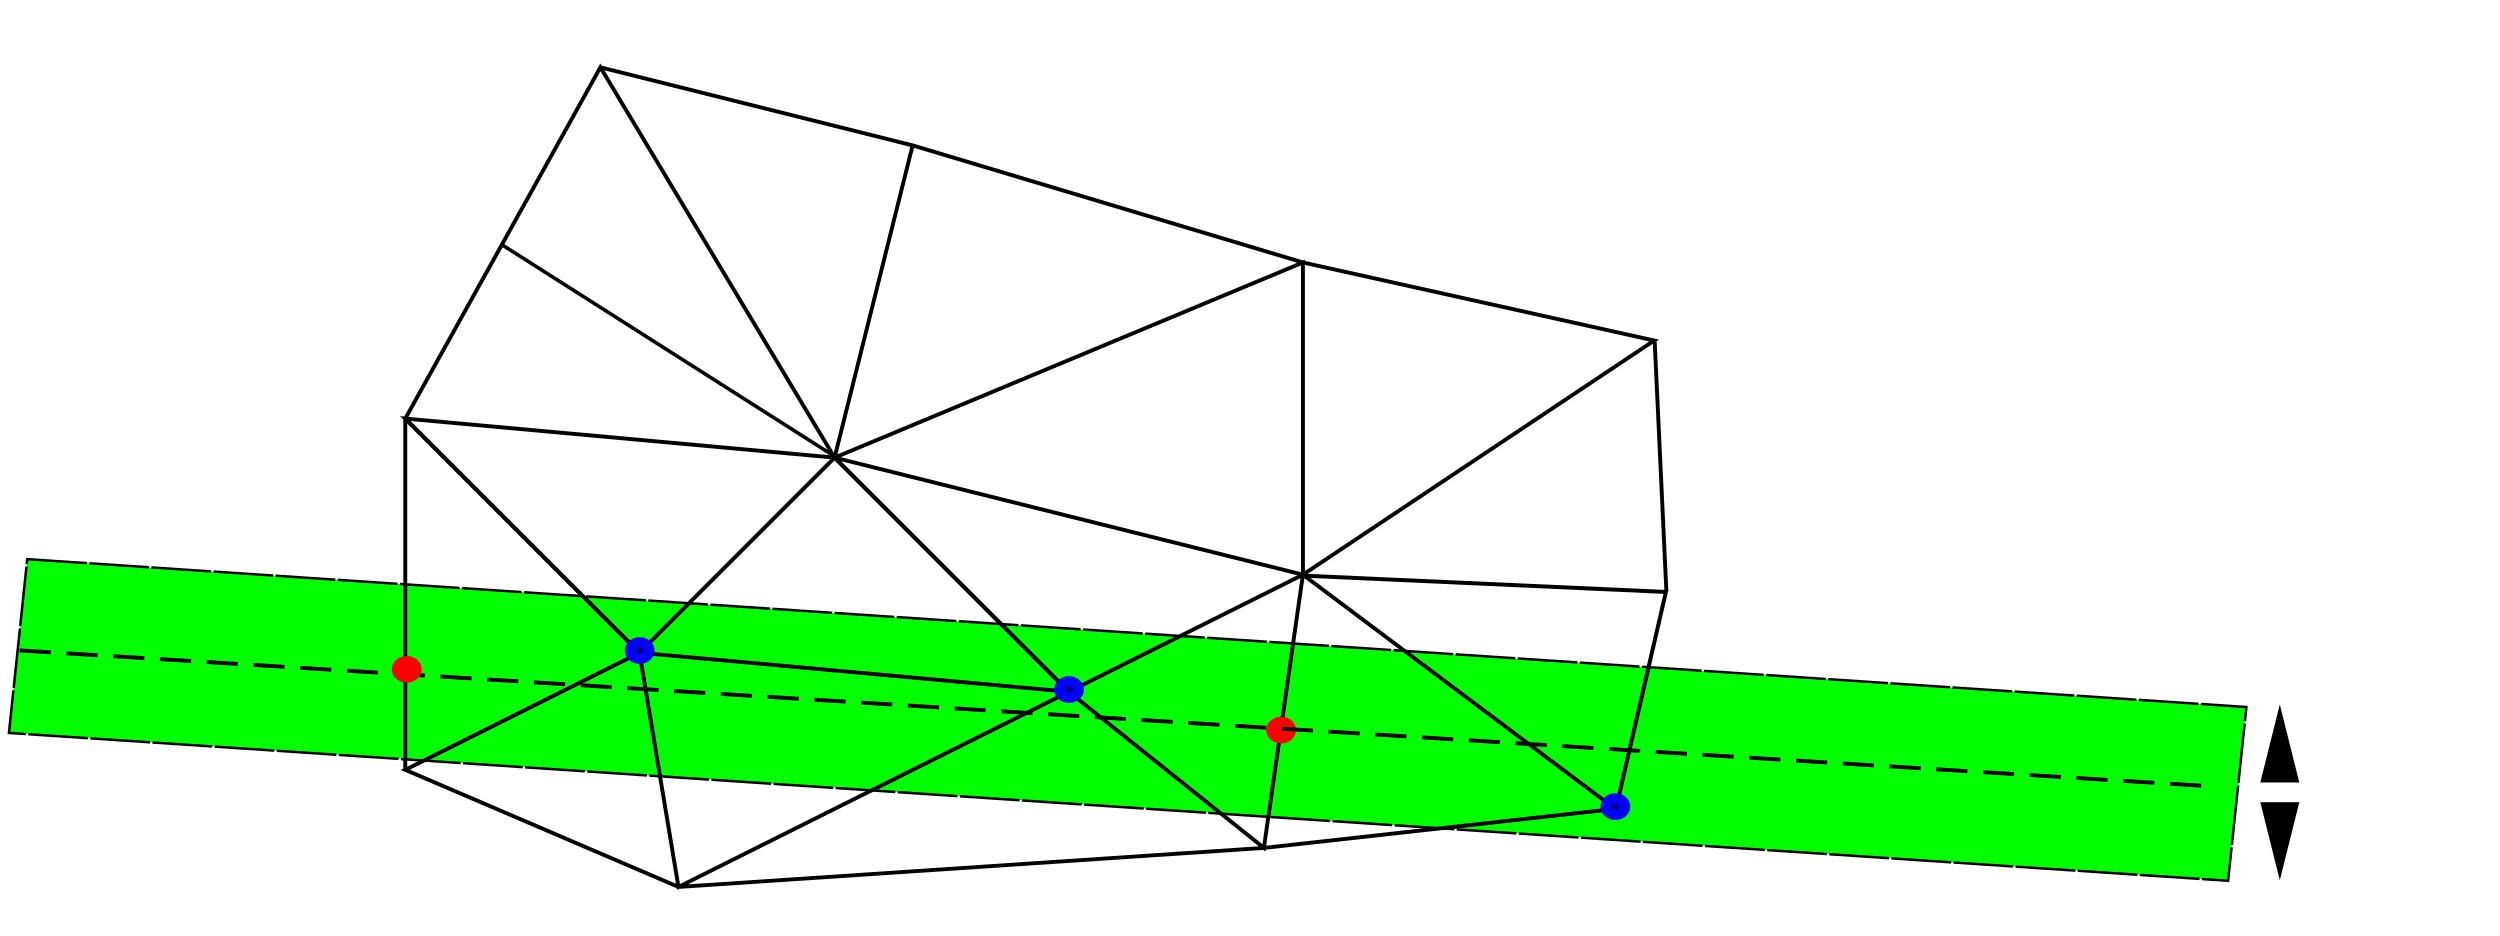
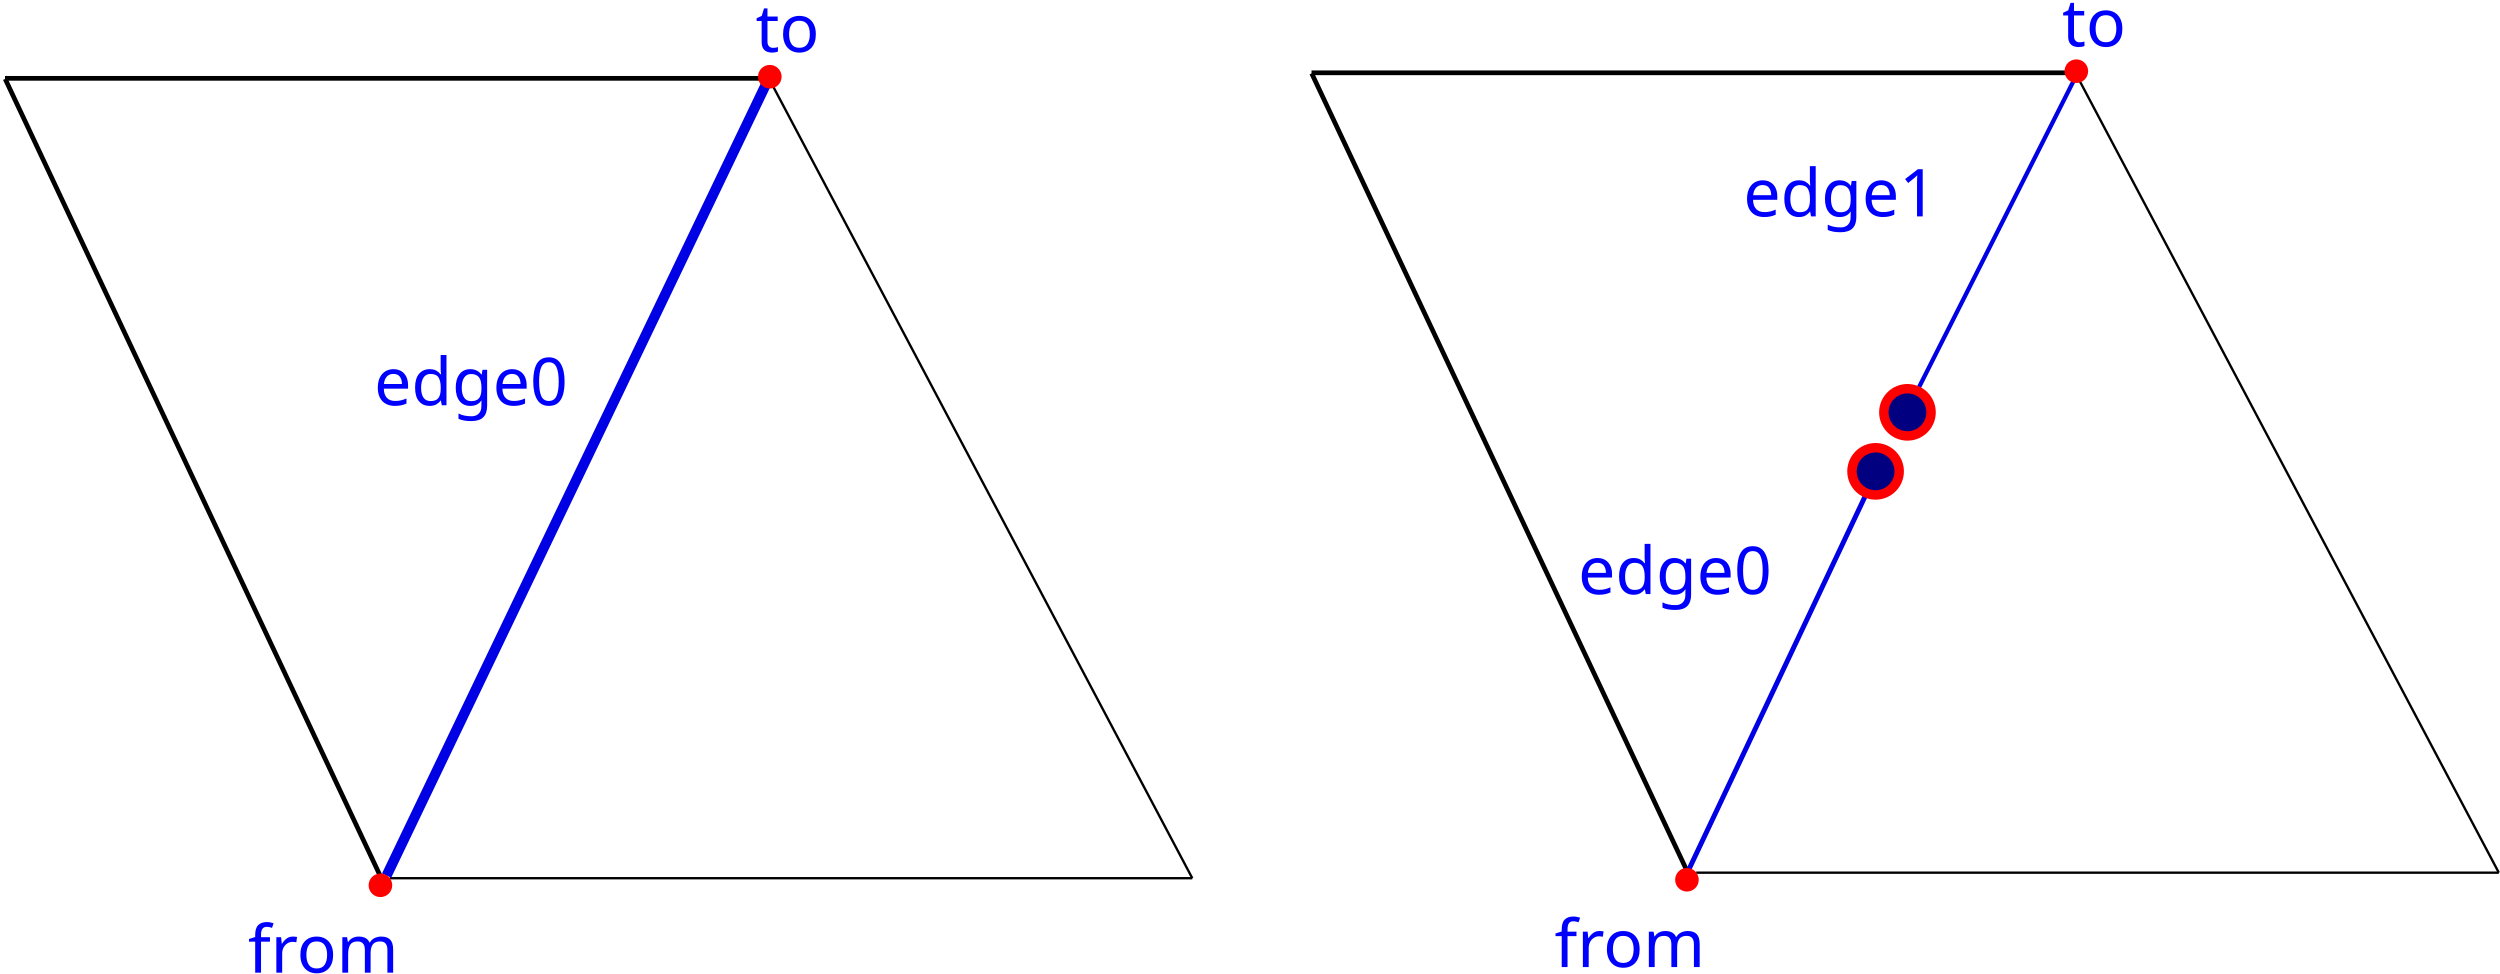
- <svg xmlns="http://www.w3.org/2000/svg" width="640.555" height="239.586" id="svg3997" version="1.1">
+ <svg xmlns="http://www.w3.org/2000/svg" width="1058.99" height="412.403" id="svg3997" version="1.1">
  <defs id="defs3999">
    </defs>
-   <g id="layer1" transform="translate(-23.03565,-20.86732)">
+   <g id="layer1" transform="translate(-101.5103,-100.7021)">
    <g id="g4302">
-       <rect style="fill:#00ff00;fill-opacity:1;stroke:#000000;stroke-width:0.638;stroke-miterlimit:4;stroke-opacity:1;stroke-dasharray:15.31, 0.638;stroke-dashoffset:0" id="rect4201" width="569.861" height="44.774" x="47.096" y="161.894" transform="matrix(0.9977873,0.0664874,-0.1048472,0.9944884,0,0)" />
-       <g id="g3237">
-         <g transform="matrix(0.3759042,0,0,0.3133103,139.0662,-37.47361)" id="g4374">
-           <g style="fill:#f30000;fill-opacity:1" transform="matrix(-1.012577,0,0,-0.9998426,569.4221,1082.811)" id="g3800-1" />
-           <path transform="matrix(2.660252,0,0,3.191724,-50.96226,172.6668)" id="path3229" d="m 56.964,21.495 80,20 -20,80 120,-50 0,80 90,-60 -90,-20 -100,-30 z" style="fill:none;stroke:#000000;stroke-width:1px;stroke-linecap:butt;stroke-linejoin:miter;stroke-opacity:1" />
-           <path transform="matrix(2.660252,0,0,3.191724,-50.96226,172.6668)" id="path3231" d="m 56.964,21.495 60,100 120,30 -60,30 -60,-60 -50,50 -60,-60 z" style="fill:none;stroke:#000000;stroke-width:1px;stroke-linecap:butt;stroke-linejoin:miter;stroke-opacity:1" />
-           <path transform="matrix(2.660252,0,0,3.191724,-50.96226,172.6668)" id="path3233" d="m 6.964,111.495 110,10 60,60 -110,-10 10,60 100,-50 50,40 10,-70 80,60 -90,10 -150,10 -70,-30 60,-30 z" style="fill:none;stroke:#000000;stroke-width:1px;stroke-linecap:butt;stroke-linejoin:miter;stroke-opacity:1" />
-           <path transform="matrix(2.660252,0,0,3.191724,-50.96226,172.6668)" id="path3235" d="m 6.964,201.495 0,-90" style="fill:none;stroke:#000000;stroke-width:1px;stroke-linecap:butt;stroke-linejoin:miter;stroke-opacity:1" />
+       <g id="g4374" transform="translate(20,-300)">
+         <path id="path3588" d="m 243.704,774.137 -160,-340" style="fill:none;stroke:#000000;stroke-width:2;stroke-linecap:butt;stroke-linejoin:miter;stroke-miterlimit:4;stroke-opacity:1;stroke-dasharray:none" />
+         <path id="path3590" d="m 83.629,433.884 323.076,0" style="fill:#0000ff;fill-opacity:0.936;stroke:#000000;stroke-width:2;stroke-linecap:butt;stroke-linejoin:miter;stroke-miterlimit:4;stroke-opacity:1;stroke-dasharray:none" />
+         <path style="fill:none;stroke:#000000;stroke-width:1px;stroke-linecap:butt;stroke-linejoin:miter;stroke-opacity:1" d="m 406.561,432.708 180,340" id="path3767" />
+         <path style="fill:none;stroke:#000000;stroke-width:1px;stroke-linecap:butt;stroke-linejoin:miter;stroke-opacity:1" d="m 246.561,772.708 340,0" id="path3769" />
+         <g id="g3800" transform="matrix(1.025721,0,0,1.018264,83.7216,119.164)">
+           <path id="path3030" d="M 157.502,640.719 315.169,309.473" style="fill:none;stroke:#0000e5;stroke-width:4.206;stroke-linecap:butt;stroke-linejoin:miter;stroke-miterlimit:100;stroke-opacity:1;stroke-dasharray:none" />
+           <flowRoot xml:space="preserve" id="flowRoot3931" style="font-size:40px;font-style:normal;font-weight:normal;line-height:125%;letter-spacing:0px;word-spacing:0px;fill:#000000;fill-opacity:1;stroke:none;font-family:Sans" transform="matrix(0.9749236,0,0,0.9820632,-81.07514,60.08476)">
+             <flowRegion id="flowRegion3933">
+               <rect id="rect3935" width="195.97" height="42.426" x="139.401" y="199.793" />
+             </flowRegion>
+             <flowPara id="flowPara3937">nex</flowPara>
+           </flowRoot>
        </g>
+         <path style="fill:#ff0000" id="path3599" d="m 240,597.362 c 0,2.761 -2.239,5 -5,5 -2.761,0 -5,-2.239 -5,-5 0,-2.761 2.239,-5 5,-5 2.761,0 5,2.239 5,5 z" transform="translate(7.65247,178.3461)" />
+         <path style="fill:#ff0000" id="path3599-4" d="m 240,597.362 c 0,2.761 -2.239,5 -5,5 -2.761,0 -5,-2.239 -5,-5 0,-2.761 2.239,-5 5,-5 2.761,0 5,2.239 5,5 z" transform="translate(172.5992,-164.159)" />
+         <text xml:space="preserve" style="font-size:40px;font-style:normal;font-weight:normal;line-height:125%;letter-spacing:0px;word-spacing:0px;fill:#0000ff;fill-opacity:1;stroke:none;font-family:Sans" x="186.561" y="812.708" id="text3644">
+           <tspan id="tspan3646" x="186.561" y="812.708" style="font-size:28px">from</tspan>
+         </text>
+         <text xml:space="preserve" style="font-size:40px;font-style:normal;font-weight:normal;line-height:125%;letter-spacing:0px;word-spacing:0px;fill:#0000ff;fill-opacity:1;stroke:none;font-family:Sans" x="401.561" y="422.708" id="text3644-7">
+           <tspan id="tspan3646-2" x="401.561" y="422.708" style="font-size:28px">to</tspan>
+         </text>
+         <text xml:space="preserve" style="font-size:40px;font-style:normal;font-weight:normal;line-height:125%;letter-spacing:0px;word-spacing:0px;fill:#0000ff;fill-opacity:1;stroke:none;font-family:Sans" x="240" y="572.362" id="text3644-3">
+           <tspan id="tspan3646-8" x="240" y="572.362" style="font-size:28px">edge0</tspan>
+         </text>
      </g>
-       <path style="fill:none;stroke:#000000;stroke-width:0.92px;stroke-linecap:butt;stroke-linejoin:miter;stroke-opacity:1" d="m 151.835,83.697 84.755,53.923" id="path3245" />
-       <path style="fill:none;stroke:#000000;stroke-width:1px;stroke-linecap:butt;stroke-linejoin:miter;stroke-opacity:1" d="m 426.964,151.495 -3,-64 z" id="path3247" transform="translate(23.03565,20.86732)" />
-       <path style="fill:none;stroke:#000000;stroke-width:1.02px;stroke-linecap:butt;stroke-linejoin:miter;stroke-opacity:1" d="m 357,168.362 92.881,4.177 L 437,228.362" id="path3249" />
-       <path style="fill:#ff0000;fill-opacity:1;stroke:#ff0000;stroke-width:3;stroke-miterlimit:4;stroke-opacity:1;stroke-dasharray:none" id="path4024-7" d="m 76.964,53.995 a 2.5,2.5 0 1 1 -5,0 2.5,2.5 0 1 1 5,0 z" transform="matrix(0.9567673,0,0,0.8567673,280.0243,161.6636)" />
-       <path style="fill:none;stroke:#000000;stroke-width:1;stroke-linecap:butt;stroke-linejoin:miter;stroke-miterlimit:4;stroke-opacity:1;stroke-dasharray:8, 4;stroke-dashoffset:0" d="M 28.08,187.517 590,222.362" id="path4086" />
-       <path style="fill:#000080;fill-opacity:1;stroke:#0000ff;stroke-width:3;stroke-miterlimit:4;stroke-opacity:1;stroke-dasharray:none" id="path4024-2-3" d="m 76.964,53.995 a 2.5,2.5 0 1 1 -5,0 2.5,2.5 0 1 1 5,0 z" transform="matrix(0.9567673,0,0,0.8567673,115.6856,141.2824)" />
-       <path style="fill:#000000;fill-rule:evenodd;stroke:none" d="m 607.172,246.404 5,-20 -10,0 z" id="path4203" />
-       <path style="fill:#000000;fill-rule:evenodd;stroke:none" d="m 607.172,201.354 -5,20 10,0 z" id="path4207" />
-       <flowRoot xml:space="preserve" id="flowRoot4211" style="font-size:40px;font-style:normal;font-weight:normal;line-height:125%;letter-spacing:0px;word-spacing:0px;fill:#000000;fill-opacity:1;stroke:none;font-family:Sans" transform="translate(64,81.87245)">
-         <flowRegion id="flowRegion4213">
-           <rect id="rect4215" width="60.964" height="62.909" x="556" y="108.586" />
+       <path style="fill:none;stroke:#000000;stroke-width:2;stroke-linecap:butt;stroke-linejoin:miter;stroke-miterlimit:4;stroke-opacity:1;stroke-dasharray:none" d="m 817.143,471.791 -160,-340" id="path3588-2" />
+       <path style="fill:#0000ff;fill-opacity:0.936;stroke:#000000;stroke-width:2;stroke-linecap:butt;stroke-linejoin:miter;stroke-miterlimit:4;stroke-opacity:1;stroke-dasharray:none" d="m 657.068,131.538 323.076,0" id="path3590-7" />
+       <path id="path3767-1" d="m 980,130.362 180,340" style="fill:none;stroke:#000000;stroke-width:1px;stroke-linecap:butt;stroke-linejoin:miter;stroke-opacity:1" />
+       <path id="path3769-0" d="m 820,470.362 340,0" style="fill:none;stroke:#000000;stroke-width:1px;stroke-linecap:butt;stroke-linejoin:miter;stroke-opacity:1" />
+       <g transform="matrix(1.081745,0,0,1.080297,647.2848,-223.4111)" id="g3800-8">
+         <path style="fill:none;stroke:#0000e5;stroke-width:1.941;stroke-linecap:butt;stroke-linejoin:miter;stroke-miterlimit:100;stroke-opacity:1;stroke-dasharray:none" d="m 156.374,641.856 72.446,-153.593" id="path3030-1" />
+         <flowRoot transform="matrix(0.9749236,0,0,0.9820632,-81.07514,60.08476)" style="font-size:40px;font-style:normal;font-weight:normal;line-height:125%;letter-spacing:0px;word-spacing:0px;fill:#000000;fill-opacity:1;stroke:none;font-family:Sans" id="flowRoot3931-0" xml:space="preserve">
+           <flowRegion id="flowRegion3933-8">
+             <rect y="199.793" x="139.401" height="42.426" width="195.97" id="rect3935-2" />
+           </flowRegion>
+           <flowPara id="flowPara3937-7">nex</flowPara>
+         </flowRoot>
+       </g>
+       <path transform="translate(581.0914,-124)" d="m 240,597.362 c 0,2.761 -2.239,5 -5,5 -2.761,0 -5,-2.239 -5,-5 0,-2.761 2.239,-5 5,-5 2.761,0 5,2.239 5,5 z" id="path3599-40" style="fill:#ff0000" />
+       <text id="text3644-4" y="510.362" x="760" style="font-size:40px;font-style:normal;font-weight:normal;line-height:125%;letter-spacing:0px;word-spacing:0px;fill:#0000ff;fill-opacity:1;stroke:none;font-family:Sans" xml:space="preserve">
+         <tspan style="font-size:28px" y="510.362" x="760" id="tspan3646-28">from</tspan>
+       </text>
+       <text id="text3644-7-5" y="120.362" x="975" style="font-size:40px;font-style:normal;font-weight:normal;line-height:125%;letter-spacing:0px;word-spacing:0px;fill:#0000ff;fill-opacity:1;stroke:none;font-family:Sans" xml:space="preserve">
+         <tspan style="font-size:28px" y="120.362" x="975" id="tspan3646-2-6">to</tspan>
+       </text>
+       <text id="text3644-3-6" y="352.362" x="770" style="font-size:40px;font-style:normal;font-weight:normal;line-height:125%;letter-spacing:0px;word-spacing:0px;fill:#0000ff;fill-opacity:1;stroke:none;font-family:Sans" xml:space="preserve">
+         <tspan style="font-size:28px" y="352.362" x="770" id="tspan3646-8-4">edge0</tspan>
+       </text>
+       <path style="fill:#000080;fill-opacity:1;stroke:#ff0000;stroke-width:4;stroke-miterlimit:100;stroke-opacity:1;stroke-dasharray:none" id="path4563" d="m 320,792.362 a 10,10 0 1 1 -20,0 10,10 0 1 1 20,0 z" transform="translate(586,-492)" />
+       <text id="text3644-3-6-4" y="192.362" x="840" style="font-size:40px;font-style:normal;font-weight:normal;line-height:125%;letter-spacing:0px;word-spacing:0px;fill:#0000ff;fill-opacity:1;stroke:none;font-family:Sans" xml:space="preserve">
+         <tspan style="font-size:28px" y="192.362" x="840" id="tspan3646-8-4-2">edge1</tspan>
+       </text>
+       <flowRoot xml:space="preserve" id="flowRoot4671" style="font-size:40px;font-style:normal;font-weight:normal;line-height:125%;letter-spacing:0px;word-spacing:0px;fill:#000000;fill-opacity:1;stroke:none;font-family:Sans" transform="translate(514,-466.9218)">
+         <flowRegion id="flowRegion4673">
+           <rect id="rect4675" width="146" height="112" x="386" y="771.362" />
        </flowRegion>
-         <flowPara id="flowPara4217" style="font-size:32px">h</flowPara>
+         <flowPara id="flowPara4677" style="font-size:24px">newp0</flowPara>
      </flowRoot>
-       <path style="fill:#ff0000;fill-opacity:1;stroke:#ff0000;stroke-width:3;stroke-miterlimit:4;stroke-opacity:1;stroke-dasharray:none" id="path4024-2" d="m 76.964,53.995 a 2.5,2.5 0 1 1 -5,0 2.5,2.5 0 1 1 5,0 z" transform="matrix(0.9567673,0,0,0.8567673,56.00495,146.1011)" />
-       <path style="fill:#000080;fill-opacity:1;stroke:#0000ff;stroke-width:3;stroke-miterlimit:4;stroke-opacity:1;stroke-dasharray:none" id="path4024-2-3-4" d="m 76.964,53.995 a 2.5,2.5 0 1 1 -5,0 2.5,2.5 0 1 1 5,0 z" transform="matrix(0.9567673,0,0,0.8567673,225.6856,151.2824)" />
-       <path style="fill:#000080;fill-opacity:1;stroke:#0000ff;stroke-width:3;stroke-miterlimit:4;stroke-opacity:1;stroke-dasharray:none" id="path4024-2-3-1" d="m 76.964,53.995 a 2.5,2.5 0 1 1 -5,0 2.5,2.5 0 1 1 5,0 z" transform="matrix(0.9567673,0,0,0.8567673,365.6856,181.2824)" />
+       <g transform="matrix(0.9450549,0,0,0.8832519,765.6966,-300.3921)" id="g3800-8-5">
+         <path style="fill:none;stroke:#0000e5;stroke-width:1.941;stroke-linecap:butt;stroke-linejoin:miter;stroke-miterlimit:100;stroke-opacity:1;stroke-dasharray:none" d="m 156.374,641.856 72.446,-153.593" id="path3030-1-6" />
+         <flowRoot transform="matrix(0.9749236,0,0,0.9820632,-81.07514,60.08476)" style="font-size:40px;font-style:normal;font-weight:normal;line-height:125%;letter-spacing:0px;word-spacing:0px;fill:#000000;fill-opacity:1;stroke:none;font-family:Sans" id="flowRoot3931-0-6" xml:space="preserve">
+           <flowRegion id="flowRegion3933-8-4">
+             <rect y="199.793" x="139.401" height="42.426" width="195.97" id="rect3935-2-3" />
+           </flowRegion>
+           <flowPara id="flowPara3937-7-2">nex</flowPara>
+         </flowRoot>
+       </g>
+       <path transform="translate(746.038,-466.5051)" d="m 240,597.362 c 0,2.761 -2.239,5 -5,5 -2.761,0 -5,-2.239 -5,-5 0,-2.761 2.239,-5 5,-5 2.761,0 5,2.239 5,5 z" id="path3599-4-2" style="fill:#ff0000" />
+       <flowRoot xml:space="preserve" id="flowRoot4671-2" style="font-size:40px;font-style:normal;font-weight:normal;line-height:125%;letter-spacing:0px;word-spacing:0px;fill:#000000;fill-opacity:1;stroke:none;font-family:Sans" transform="translate(539,-521.9218)">
+         <flowRegion id="flowRegion4673-0">
+           <rect id="rect4675-9" width="146" height="112" x="386" y="771.362" />
+         </flowRegion>
+         <flowPara id="flowPara4677-2" style="font-size:24px">newp1</flowPara>
+       </flowRoot>
+       <path style="fill:#000080;fill-opacity:1;stroke:#ff0000;stroke-width:4;stroke-miterlimit:100;stroke-opacity:1;stroke-dasharray:none" id="path4563-0" d="m 320,792.362 a 10,10 0 1 1 -20,0 10,10 0 1 1 20,0 z" transform="translate(599.5,-517)" />
    </g>
  </g>
</svg>
